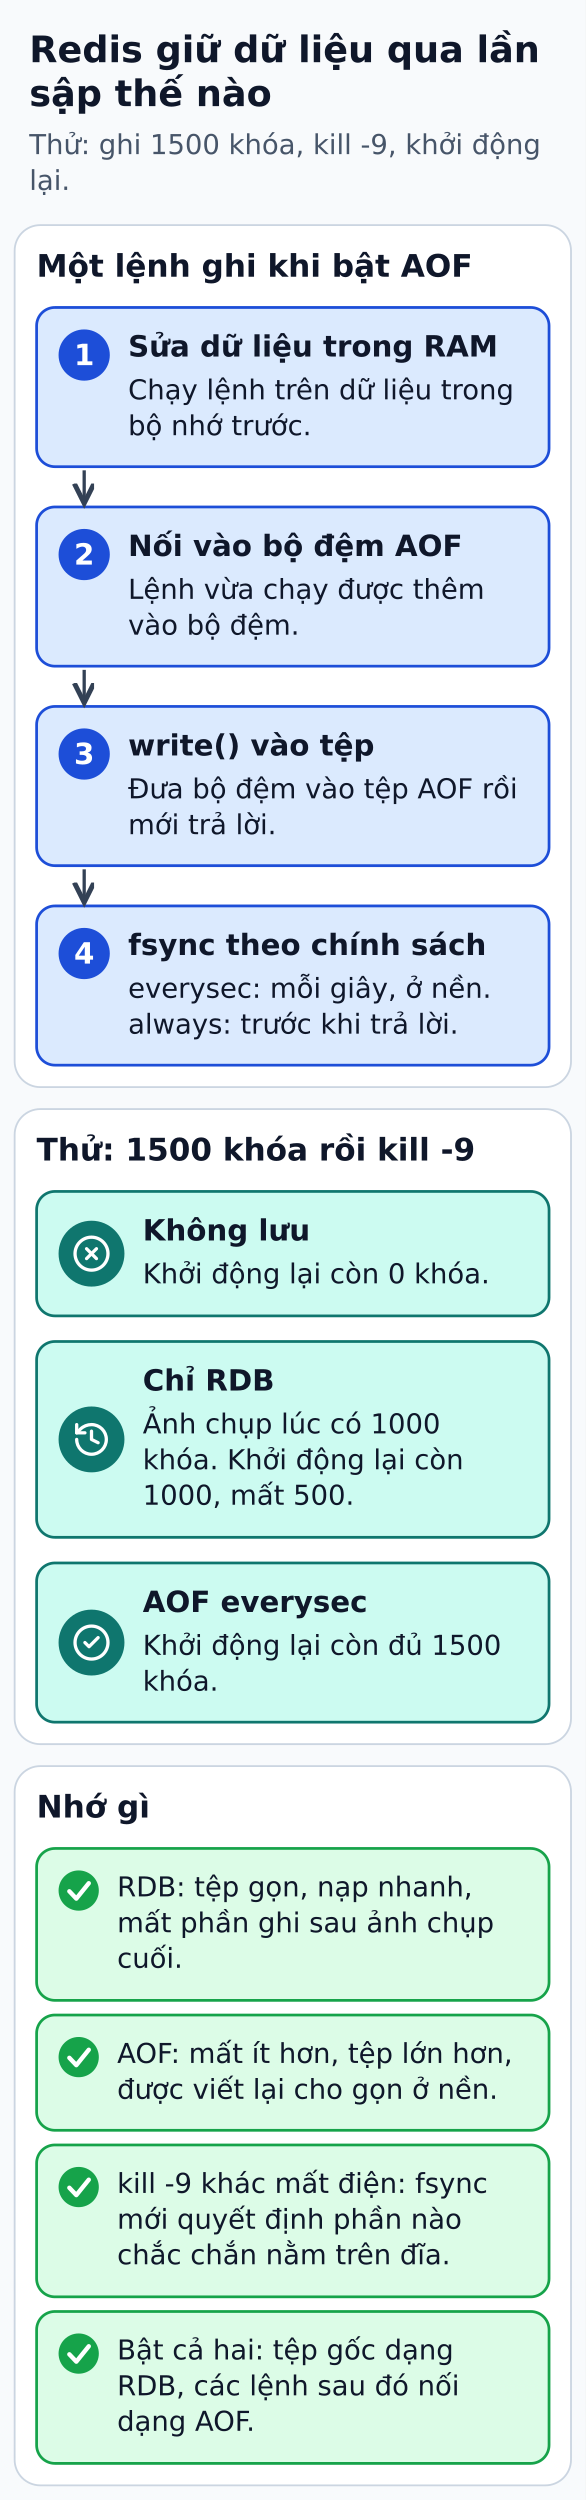
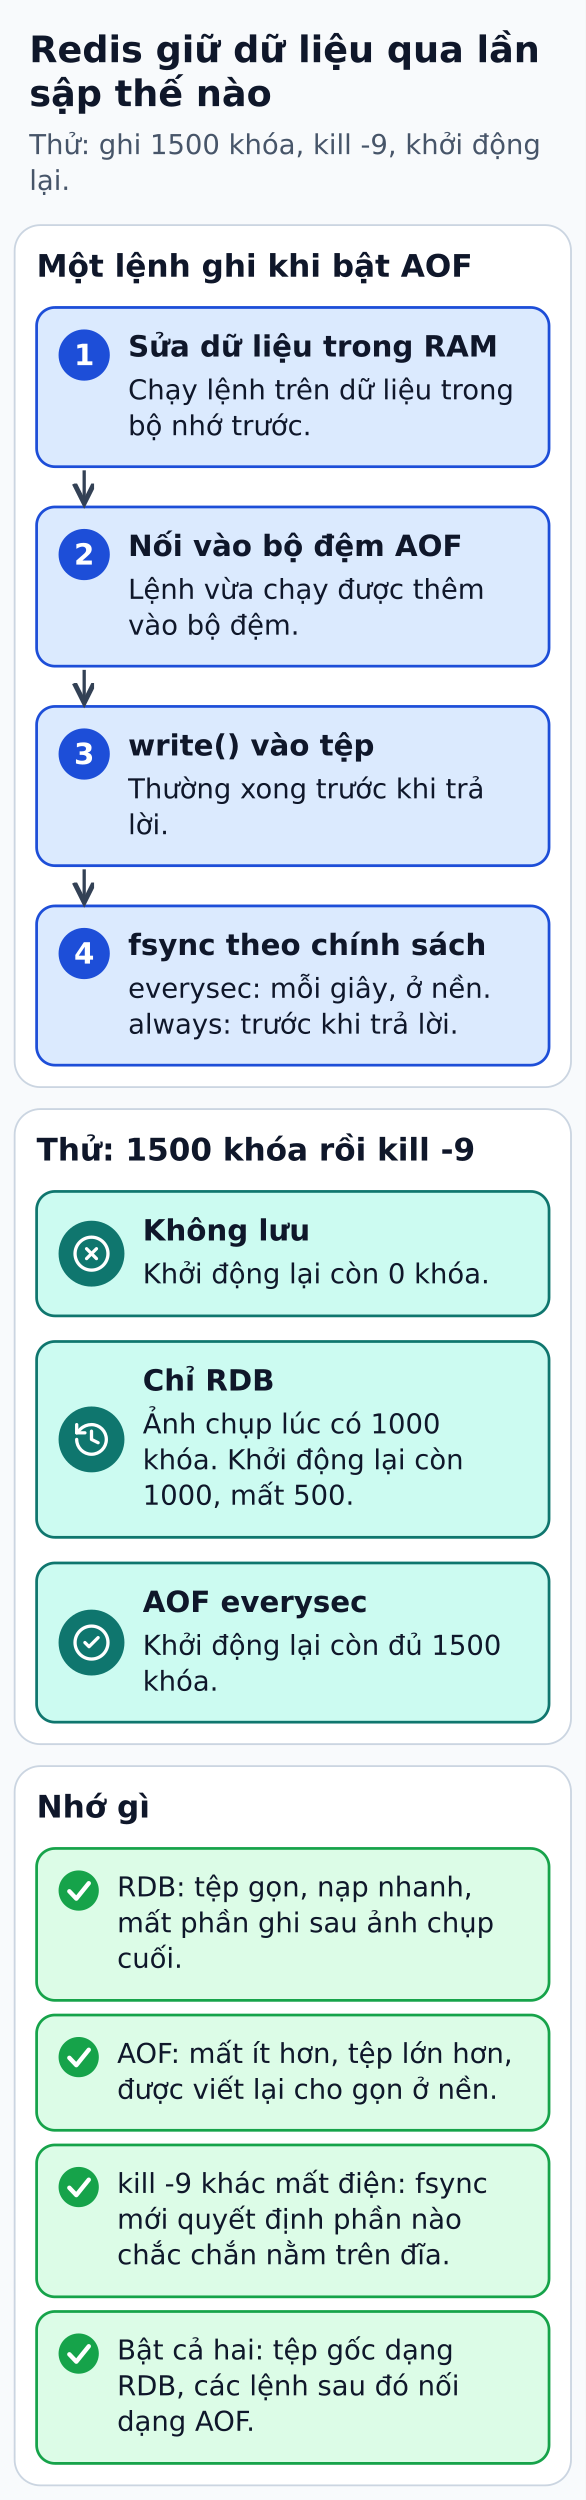
<svg xmlns="http://www.w3.org/2000/svg" width="320" height="1366" viewBox="0 0 320 1366" role="img" aria-labelledby="title desc">
  <defs>
    <marker id="arrow" markerWidth="8" markerHeight="8" refX="6" refY="3" orient="auto">
      <path d="M0,0 L6,3 L0,6" fill="none" stroke="#334155" stroke-width="1.5" />
    </marker>
  </defs>
  <rect width="320" height="1366" fill="#f8fafc" />
  <g font-family="DejaVu Sans, Arial, sans-serif" fill="#0f172a">
    <text x="16" y="34" font-size="20" fill="#0f172a" font-weight="bold" text-anchor="start">Redis giữ dữ liệu qua lần</text>
    <text x="16" y="58" font-size="20" fill="#0f172a" font-weight="bold" text-anchor="start">sập thế nào</text>
    <text x="16" y="84.2" font-size="15" fill="#475569" font-weight="normal" text-anchor="start">Thử: ghi 1500 khóa, kill -9, khởi động</text>
    <text x="16" y="103.8" font-size="15" fill="#475569" font-weight="normal" text-anchor="start">lại.</text>
    <rect x="8" y="123" width="304" height="471" rx="14" fill="#ffffff" stroke="#cbd5e1" stroke-width="1" />
    <text x="20" y="151.2" font-size="17" fill="#0f172a" font-weight="bold" text-anchor="start">Một lệnh ghi khi bật AOF</text>
    <rect x="20" y="168" width="280" height="87" rx="10" fill="#dbeafe" stroke="#1d4ed8" stroke-width="1.5" />
    <circle cx="46" cy="194" r="14" fill="#1d4ed8" />
    <text x="46" y="199.5" font-size="16" fill="#ffffff" font-weight="bold" text-anchor="middle">1</text>
    <text x="70" y="194.8" font-size="16" fill="#0f172a" font-weight="bold" text-anchor="start">Sửa dữ liệu trong RAM</text>
    <text x="70" y="218.2" font-size="15" fill="#0f172a" font-weight="normal" text-anchor="start">Chạy lệnh trên dữ liệu trong</text>
    <text x="70" y="237.8" font-size="15" fill="#0f172a" font-weight="normal" text-anchor="start">bộ nhớ trước.</text>
    <rect x="20" y="277" width="280" height="87" rx="10" fill="#dbeafe" stroke="#1d4ed8" stroke-width="1.5" />
    <circle cx="46" cy="303" r="14" fill="#1d4ed8" />
    <text x="46" y="308.5" font-size="16" fill="#ffffff" font-weight="bold" text-anchor="middle">2</text>
    <text x="70" y="303.8" font-size="16" fill="#0f172a" font-weight="bold" text-anchor="start">Nối vào bộ đệm AOF</text>
    <text x="70" y="327.2" font-size="15" fill="#0f172a" font-weight="normal" text-anchor="start">Lệnh vừa chạy được thêm</text>
    <text x="70" y="346.8" font-size="15" fill="#0f172a" font-weight="normal" text-anchor="start">vào bộ đệm.</text>
    <polyline points="46,257 46,275" fill="none" stroke="#334155" stroke-width="1.8" stroke-linejoin="round" marker-end="url(#arrow)" />
    <rect x="20" y="386" width="280" height="87" rx="10" fill="#dbeafe" stroke="#1d4ed8" stroke-width="1.5" />
    <circle cx="46" cy="412" r="14" fill="#1d4ed8" />
    <text x="46" y="417.5" font-size="16" fill="#ffffff" font-weight="bold" text-anchor="middle">3</text>
    <text x="70" y="412.8" font-size="16" fill="#0f172a" font-weight="bold" text-anchor="start">write() vào tệp</text>
-     <text x="70" y="436.2" font-size="15" fill="#0f172a" font-weight="normal" text-anchor="start">Đưa bộ đệm vào tệp AOF rồi</text>
-     <text x="70" y="455.8" font-size="15" fill="#0f172a" font-weight="normal" text-anchor="start">mới trả lời.</text>
+     <text x="70" y="436.2" font-size="15" fill="#0f172a" font-weight="normal" text-anchor="start">Thường xong trước khi trả</text>
+     <text x="70" y="455.8" font-size="15" fill="#0f172a" font-weight="normal" text-anchor="start">lời.</text>
    <polyline points="46,366 46,384" fill="none" stroke="#334155" stroke-width="1.8" stroke-linejoin="round" marker-end="url(#arrow)" />
    <rect x="20" y="495" width="280" height="87" rx="10" fill="#dbeafe" stroke="#1d4ed8" stroke-width="1.5" />
    <circle cx="46" cy="521" r="14" fill="#1d4ed8" />
    <text x="46" y="526.5" font-size="16" fill="#ffffff" font-weight="bold" text-anchor="middle">4</text>
    <text x="70" y="521.8" font-size="16" fill="#0f172a" font-weight="bold" text-anchor="start">fsync theo chính sách</text>
    <text x="70" y="545.2" font-size="15" fill="#0f172a" font-weight="normal" text-anchor="start">everysec: mỗi giây, ở nền.</text>
    <text x="70" y="564.8" font-size="15" fill="#0f172a" font-weight="normal" text-anchor="start">always: trước khi trả lời.</text>
    <polyline points="46,475 46,493" fill="none" stroke="#334155" stroke-width="1.8" stroke-linejoin="round" marker-end="url(#arrow)" />
    <rect x="8" y="606" width="304" height="347" rx="14" fill="#ffffff" stroke="#cbd5e1" stroke-width="1" />
    <text x="20" y="634.1" font-size="17" fill="#0f172a" font-weight="bold" text-anchor="start">Thử: 1500 khóa rồi kill -9</text>
    <rect x="20" y="651" width="280" height="68" rx="10" fill="#ccfbf1" stroke="#0f766e" stroke-width="1.5" />
    <circle cx="50" cy="685" r="18" fill="#0f766e" />
    <g transform="translate(39.2 674.2) scale(0.9)" fill="none" stroke="#FFFFFF" stroke-width="2" stroke-linecap="round" stroke-linejoin="round">
      <circle cx="12" cy="12" r="10" />
      <path d="m15 9-6 6" />
      <path d="m9 9 6 6" />
    </g>
    <text x="78" y="677.8" font-size="16" fill="#0f172a" font-weight="bold" text-anchor="start">Không lưu</text>
    <text x="78" y="701.2" font-size="15" fill="#0f172a" font-weight="normal" text-anchor="start">Khởi động lại còn 0 khóa.</text>
    <rect x="20" y="733" width="280" height="107" rx="10" fill="#ccfbf1" stroke="#0f766e" stroke-width="1.5" />
    <circle cx="50" cy="786.5" r="18" fill="#0f766e" />
    <g transform="translate(39.2 775.7) scale(0.9)" fill="none" stroke="#FFFFFF" stroke-width="2" stroke-linecap="round" stroke-linejoin="round">
      <path d="M3 12a9 9 0 1 0 9-9 9.75 9.75 0 0 0-6.74 2.74L3 8" />
      <path d="M3 3v5h5" />
      <path d="M12 7v5l4 2" />
    </g>
    <text x="78" y="759.8" font-size="16" fill="#0f172a" font-weight="bold" text-anchor="start">Chỉ RDB</text>
    <text x="78" y="783.2" font-size="15" fill="#0f172a" font-weight="normal" text-anchor="start">Ảnh chụp lúc có 1000</text>
    <text x="78" y="802.8" font-size="15" fill="#0f172a" font-weight="normal" text-anchor="start">khóa. Khởi động lại còn</text>
    <text x="78" y="822.2" font-size="15" fill="#0f172a" font-weight="normal" text-anchor="start">1000, mất 500.</text>
    <rect x="20" y="854" width="280" height="87" rx="10" fill="#ccfbf1" stroke="#0f766e" stroke-width="1.5" />
    <circle cx="50" cy="897.5" r="18" fill="#0f766e" />
    <g transform="translate(39.2 886.7) scale(0.9)" fill="none" stroke="#FFFFFF" stroke-width="2" stroke-linecap="round" stroke-linejoin="round">
      <circle cx="12" cy="12" r="10" />
      <path d="m16 9-5.5 5.5L8 12" />
    </g>
    <text x="78" y="880.8" font-size="16" fill="#0f172a" font-weight="bold" text-anchor="start">AOF everysec</text>
    <text x="78" y="904.2" font-size="15" fill="#0f172a" font-weight="normal" text-anchor="start">Khởi động lại còn đủ 1500</text>
    <text x="78" y="923.8" font-size="15" fill="#0f172a" font-weight="normal" text-anchor="start">khóa.</text>
    <rect x="8" y="965" width="304" height="393" rx="14" fill="#ffffff" stroke="#cbd5e1" stroke-width="1" />
    <text x="20" y="993.1" font-size="17" fill="#0f172a" font-weight="bold" text-anchor="start">Nhớ gì</text>
    <rect x="20" y="1010" width="280" height="83" rx="10" fill="#dcfce7" stroke="#16a34a" stroke-width="1.5" />
    <circle cx="43" cy="1033" r="11" fill="#16a34a" />
    <polyline points="37.9,1033.4 41.7,1037.4 48.5,1029" fill="none" stroke="#ffffff" stroke-width="2.4" stroke-linecap="round" stroke-linejoin="round" />
    <text x="64" y="1036.2" font-size="15" fill="#0f172a" font-weight="normal" text-anchor="start">RDB: tệp gọn, nạp nhanh,</text>
    <text x="64" y="1055.8" font-size="15" fill="#0f172a" font-weight="normal" text-anchor="start">mất phần ghi sau ảnh chụp</text>
    <text x="64" y="1075.2" font-size="15" fill="#0f172a" font-weight="normal" text-anchor="start">cuối.</text>
    <rect x="20" y="1101" width="280" height="63" rx="10" fill="#dcfce7" stroke="#16a34a" stroke-width="1.5" />
    <circle cx="43" cy="1124" r="11" fill="#16a34a" />
    <polyline points="37.9,1124.4 41.7,1128.4 48.5,1120" fill="none" stroke="#ffffff" stroke-width="2.4" stroke-linecap="round" stroke-linejoin="round" />
    <text x="64" y="1127.2" font-size="15" fill="#0f172a" font-weight="normal" text-anchor="start">AOF: mất ít hơn, tệp lớn hơn,</text>
    <text x="64" y="1146.8" font-size="15" fill="#0f172a" font-weight="normal" text-anchor="start">được viết lại cho gọn ở nền.</text>
    <rect x="20" y="1172" width="280" height="83" rx="10" fill="#dcfce7" stroke="#16a34a" stroke-width="1.5" />
    <circle cx="43" cy="1195" r="11" fill="#16a34a" />
    <polyline points="37.9,1195.4 41.7,1199.4 48.5,1191" fill="none" stroke="#ffffff" stroke-width="2.4" stroke-linecap="round" stroke-linejoin="round" />
    <text x="64" y="1198.2" font-size="15" fill="#0f172a" font-weight="normal" text-anchor="start">kill -9 khác mất điện: fsync</text>
    <text x="64" y="1217.8" font-size="15" fill="#0f172a" font-weight="normal" text-anchor="start">mới quyết định phần nào</text>
    <text x="64" y="1237.2" font-size="15" fill="#0f172a" font-weight="normal" text-anchor="start">chắc chắn nằm trên đĩa.</text>
    <rect x="20" y="1263" width="280" height="83" rx="10" fill="#dcfce7" stroke="#16a34a" stroke-width="1.5" />
    <circle cx="43" cy="1286" r="11" fill="#16a34a" />
    <polyline points="37.9,1286.4 41.7,1290.4 48.5,1282" fill="none" stroke="#ffffff" stroke-width="2.4" stroke-linecap="round" stroke-linejoin="round" />
    <text x="64" y="1289.2" font-size="15" fill="#0f172a" font-weight="normal" text-anchor="start">Bật cả hai: tệp gốc dạng</text>
    <text x="64" y="1308.8" font-size="15" fill="#0f172a" font-weight="normal" text-anchor="start">RDB, các lệnh sau đó nối</text>
    <text x="64" y="1328.2" font-size="15" fill="#0f172a" font-weight="normal" text-anchor="start">dạng AOF.</text>
  </g>
</svg>
